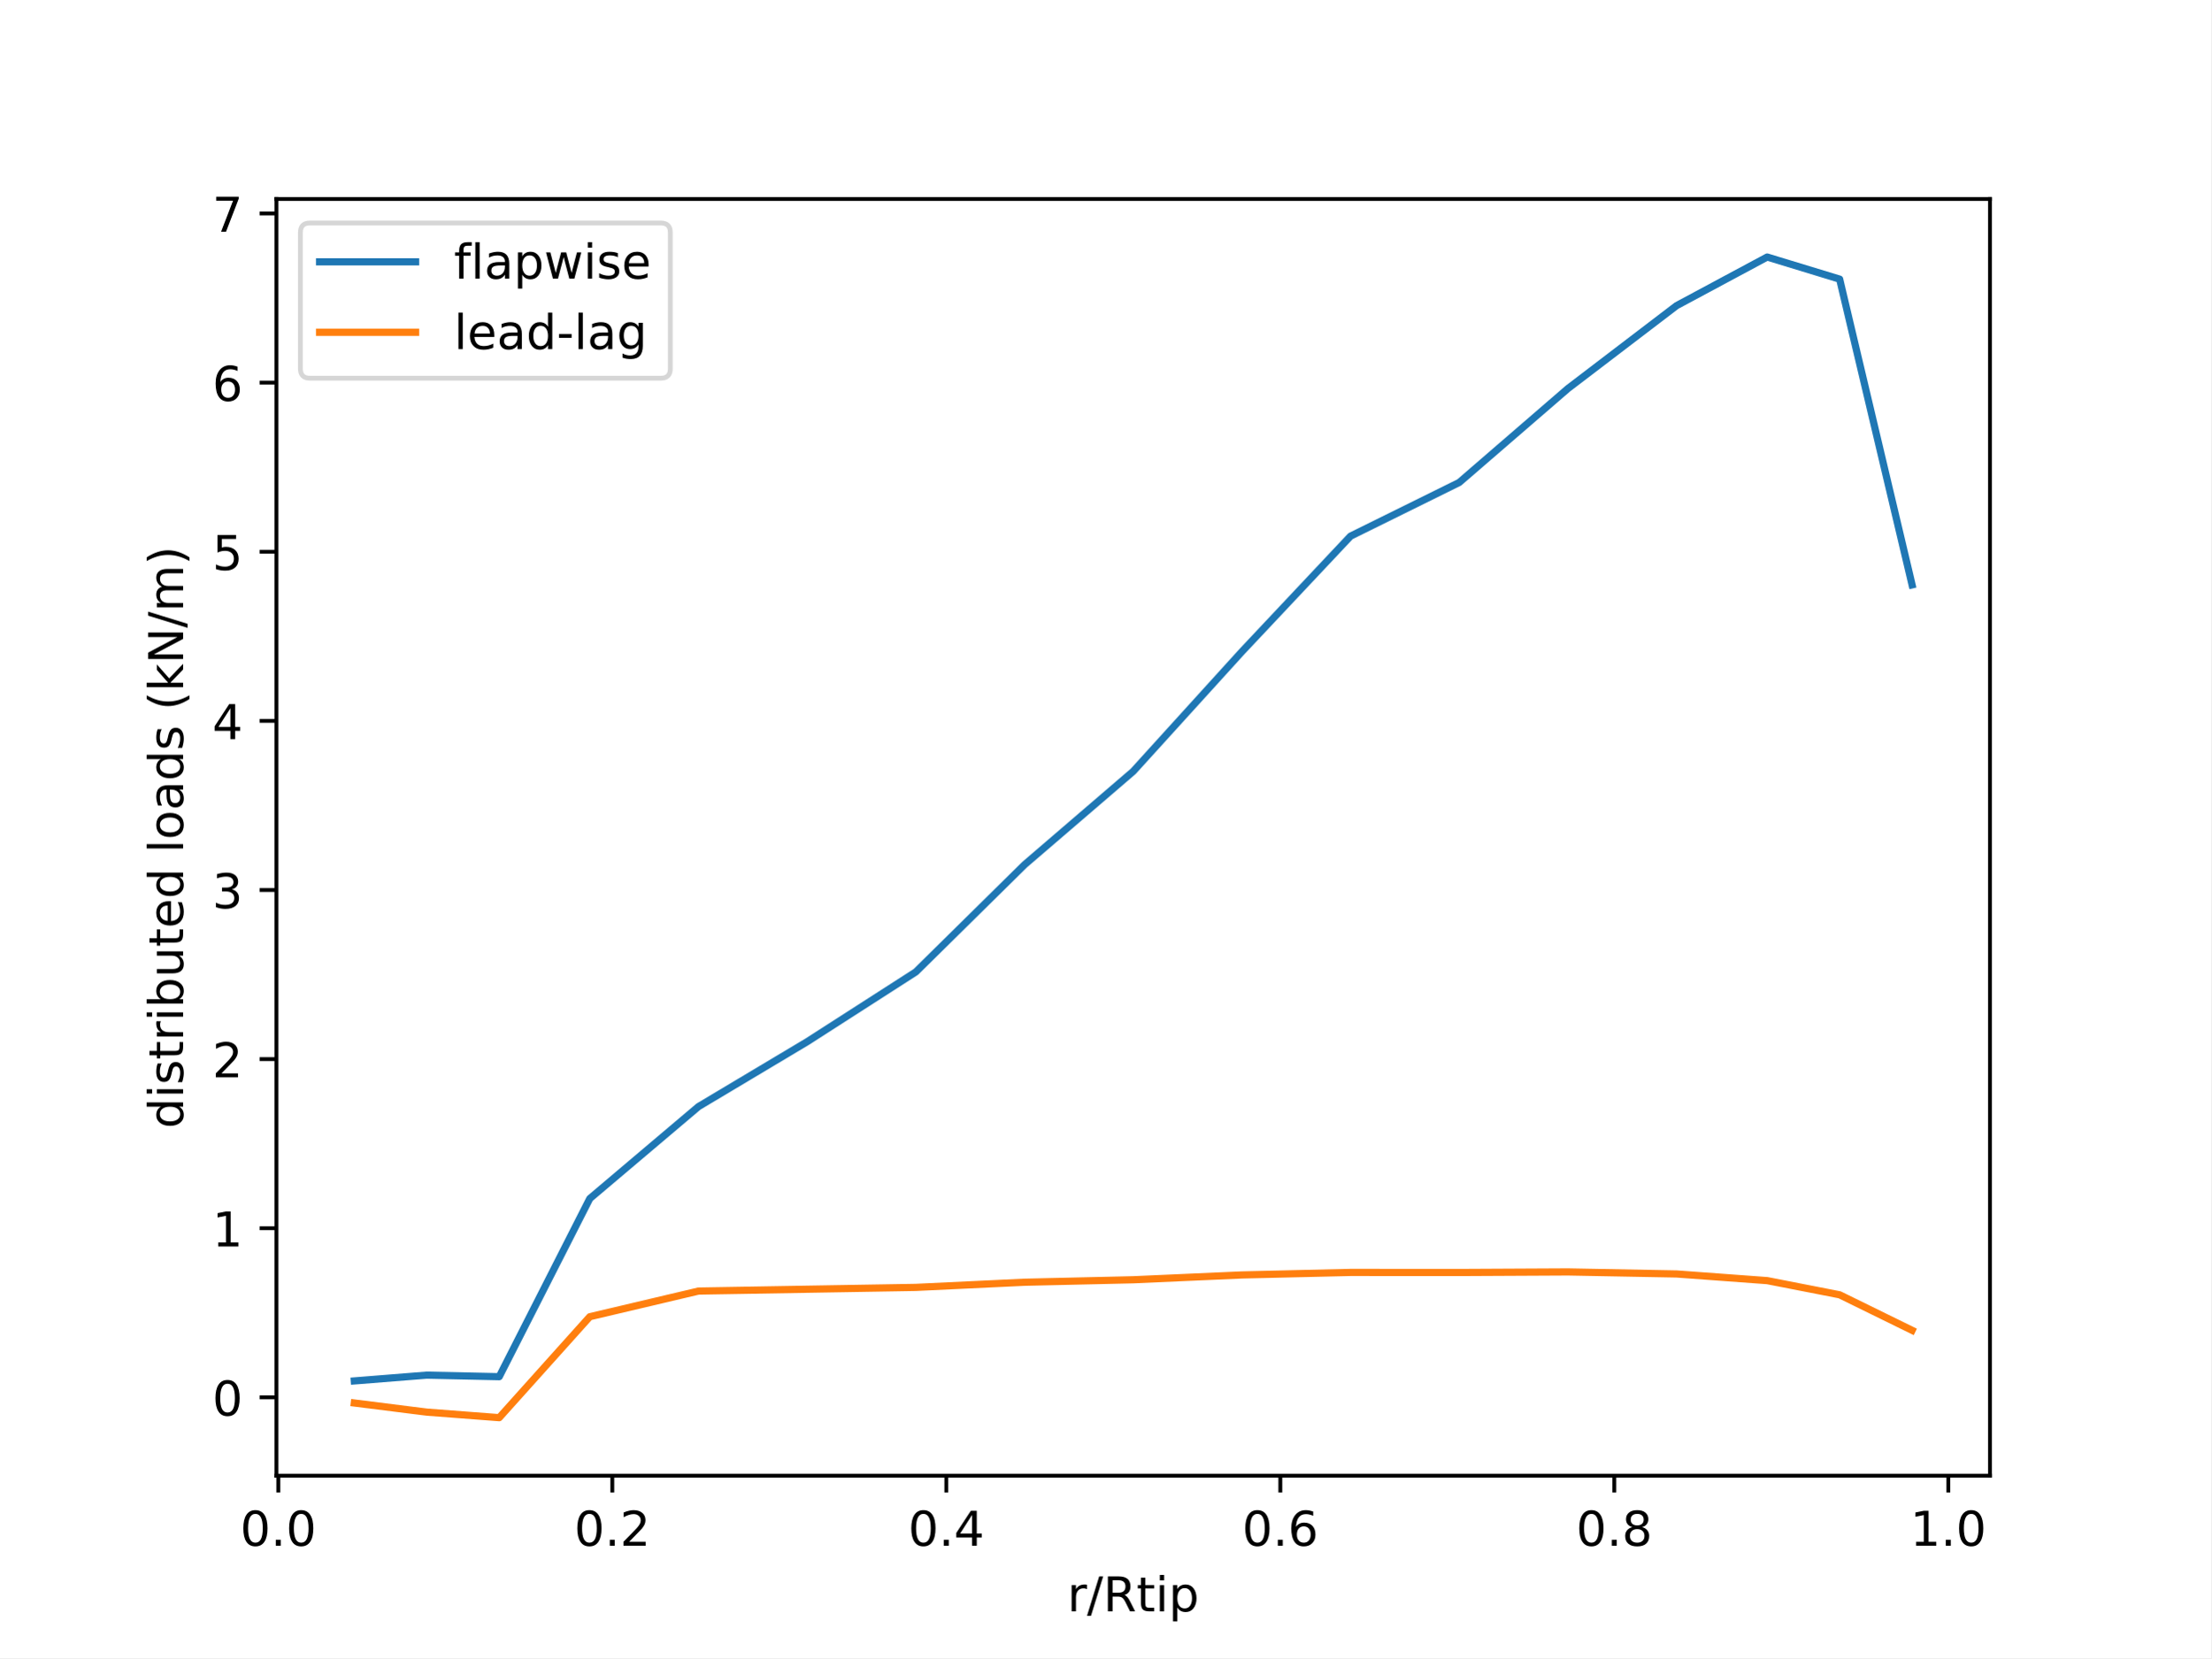
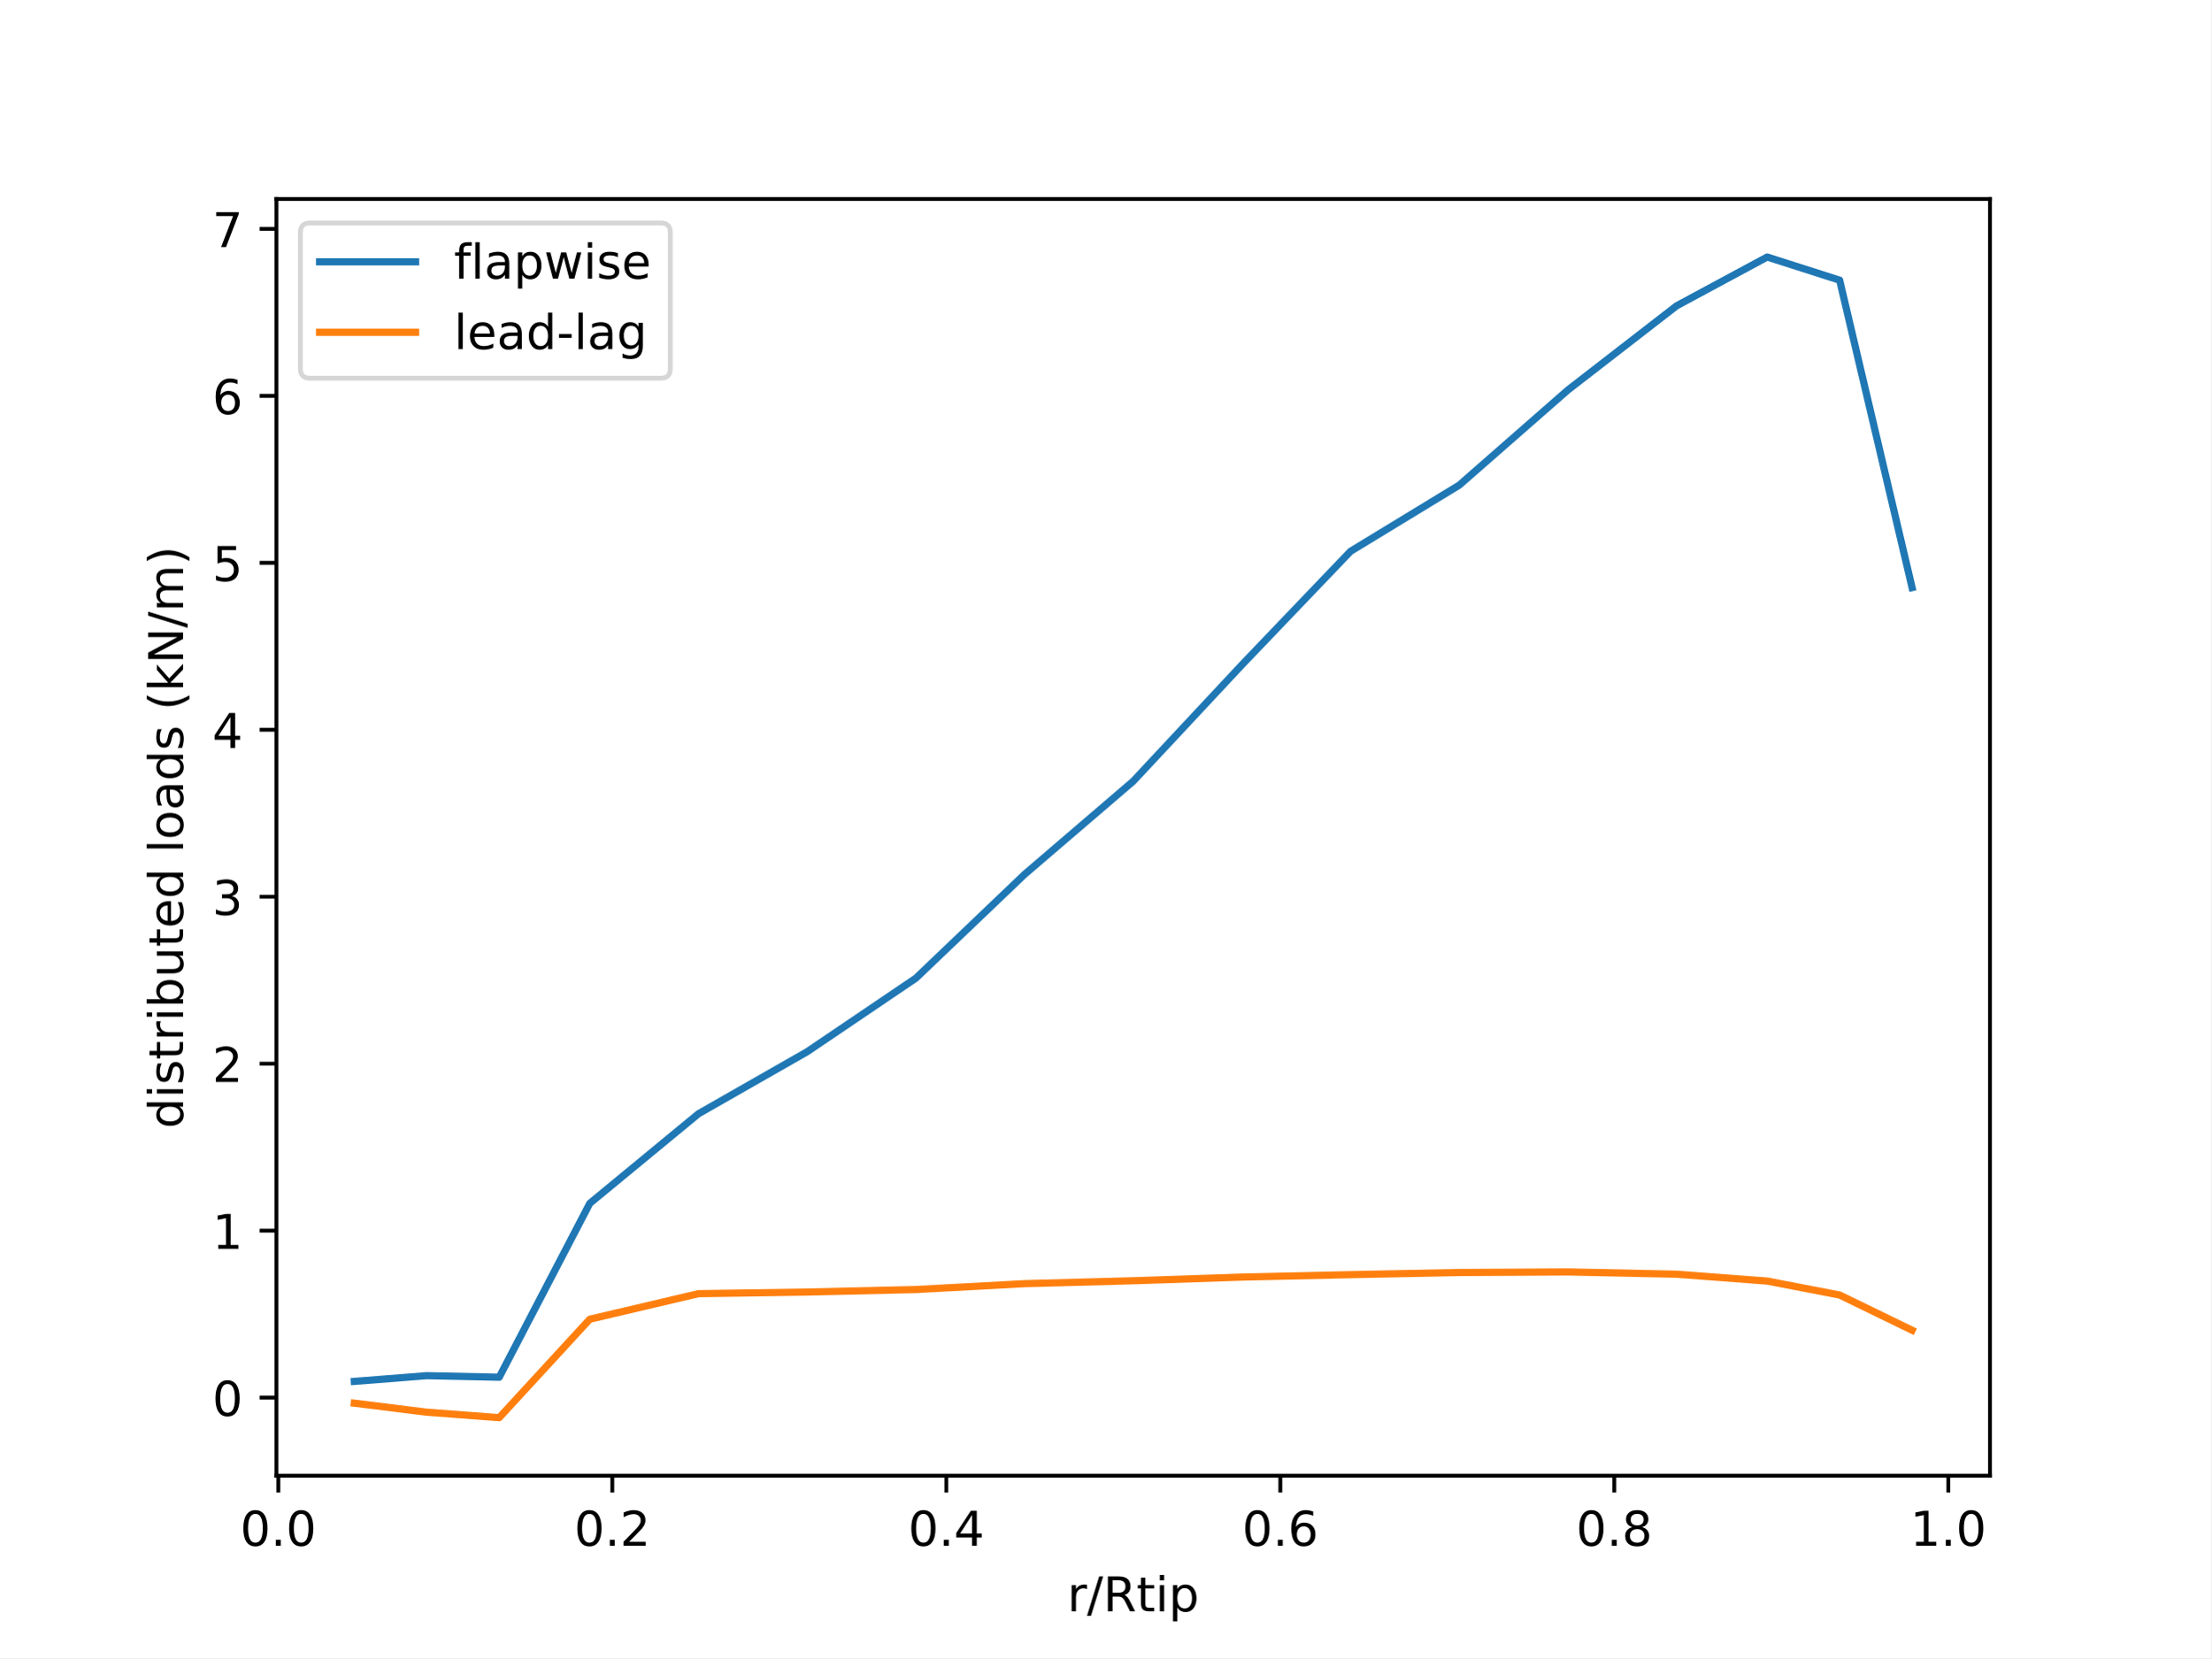
<svg xmlns="http://www.w3.org/2000/svg" xmlns:xlink="http://www.w3.org/1999/xlink" height="345.6pt" version="1.1" viewBox="0 0 460.8 345.6" width="460.8pt">
  <defs>
    <style type="text/css">
*{stroke-linecap:butt;stroke-linejoin:round;white-space:pre;}
  </style>
  </defs>
  <g id="figure_1">
    <g id="patch_1">
      <path d="M 0 345.6  L 460.8 345.6  L 460.8 0  L 0 0  z " style="fill:#ffffff;" />
    </g>
    <g id="axes_1">
      <g id="patch_2">
        <path d="M 57.6 307.584  L 414.72 307.584  L 414.72 41.472  L 57.6 41.472  z " style="fill:#ffffff;" />
      </g>
      <g id="matplotlib.axis_1">
        <g id="xtick_1">
          <g id="line2d_1">
            <defs>
-               <path d="M 0 0  L 0 3.5  " id="m297ac048e6" style="stroke:#000000;stroke-width:0.8;" />
-             </defs>
-             <g>
-               <use style="stroke:#000000;stroke-width:0.8;" x="57.996" xlink:href="#m297ac048e6" y="307.584" />
+               <path d="M 0 0  L 0 3.5  " id="ma2c16e2f78" style="stroke:#000000;stroke-width:0.8;" />
+             </defs>
+             <g>
+               <use style="stroke:#000000;stroke-width:0.8;" x="57.996" xlink:href="#ma2c16e2f78" y="307.584" />
            </g>
          </g>
          <g id="text_1">
            <defs>
              <path d="M 31.781 66.406  Q 24.172 66.406 20.328 58.906  Q 16.5 51.422 16.5 36.375  Q 16.5 21.391 20.328 13.891  Q 24.172 6.391 31.781 6.391  Q 39.453 6.391 43.281 13.891  Q 47.125 21.391 47.125 36.375  Q 47.125 51.422 43.281 58.906  Q 39.453 66.406 31.781 66.406  z M 31.781 74.219  Q 44.047 74.219 50.516 64.516  Q 56.984 54.828 56.984 36.375  Q 56.984 17.969 50.516 8.266  Q 44.047 -1.422 31.781 -1.422  Q 19.531 -1.422 13.062 8.266  Q 6.594 17.969 6.594 36.375  Q 6.594 54.828 13.062 64.516  Q 19.531 74.219 31.781 74.219  z " id="DejaVuSans-48" />
              <path d="M 10.688 12.406  L 21 12.406  L 21 0  L 10.688 0  z " id="DejaVuSans-46" />
            </defs>
            <g transform="translate(50.04416 322.1824)scale(0.1 -0.1)">
              <use xlink:href="#DejaVuSans-48" />
              <use x="63.623" xlink:href="#DejaVuSans-46" />
              <use x="95.41" xlink:href="#DejaVuSans-48" />
            </g>
          </g>
        </g>
        <g id="xtick_2">
          <g id="line2d_2">
            <g>
-               <use style="stroke:#000000;stroke-width:0.8;" x="127.604" xlink:href="#m297ac048e6" y="307.584" />
+               <use style="stroke:#000000;stroke-width:0.8;" x="127.604" xlink:href="#ma2c16e2f78" y="307.584" />
            </g>
          </g>
          <g id="text_2">
            <defs>
              <path d="M 19.188 8.297  L 53.609 8.297  L 53.609 0  L 7.328 0  L 7.328 8.297  Q 12.938 14.109 22.625 23.891  Q 32.328 33.688 34.812 36.531  Q 39.547 41.844 41.422 45.531  Q 43.312 49.219 43.312 52.781  Q 43.312 58.594 39.234 62.25  Q 35.156 65.922 28.609 65.922  Q 23.969 65.922 18.812 64.312  Q 13.672 62.703 7.812 59.422  L 7.812 69.391  Q 13.766 71.781 18.938 73  Q 24.125 74.219 28.422 74.219  Q 39.75 74.219 46.484 68.547  Q 53.219 62.891 53.219 53.422  Q 53.219 48.922 51.531 44.891  Q 49.859 40.875 45.406 35.406  Q 44.188 33.984 37.641 27.219  Q 31.109 20.453 19.188 8.297  z " id="DejaVuSans-50" />
            </defs>
            <g transform="translate(119.6525 322.1824)scale(0.1 -0.1)">
              <use xlink:href="#DejaVuSans-48" />
              <use x="63.623" xlink:href="#DejaVuSans-46" />
              <use x="95.41" xlink:href="#DejaVuSans-50" />
            </g>
          </g>
        </g>
        <g id="xtick_3">
          <g id="line2d_3">
            <g>
-               <use style="stroke:#000000;stroke-width:0.8;" x="197.212" xlink:href="#m297ac048e6" y="307.584" />
+               <use style="stroke:#000000;stroke-width:0.8;" x="197.212" xlink:href="#ma2c16e2f78" y="307.584" />
            </g>
          </g>
          <g id="text_3">
            <defs>
              <path d="M 37.797 64.312  L 12.891 25.391  L 37.797 25.391  z M 35.203 72.906  L 47.609 72.906  L 47.609 25.391  L 58.016 25.391  L 58.016 17.188  L 47.609 17.188  L 47.609 0  L 37.797 0  L 37.797 17.188  L 4.891 17.188  L 4.891 26.703  z " id="DejaVuSans-52" />
            </defs>
            <g transform="translate(189.2609 322.1824)scale(0.1 -0.1)">
              <use xlink:href="#DejaVuSans-48" />
              <use x="63.623" xlink:href="#DejaVuSans-46" />
              <use x="95.41" xlink:href="#DejaVuSans-52" />
            </g>
          </g>
        </g>
        <g id="xtick_4">
          <g id="line2d_4">
            <g>
-               <use style="stroke:#000000;stroke-width:0.8;" x="266.821" xlink:href="#m297ac048e6" y="307.584" />
+               <use style="stroke:#000000;stroke-width:0.8;" x="266.821" xlink:href="#ma2c16e2f78" y="307.584" />
            </g>
          </g>
          <g id="text_4">
            <defs>
              <path d="M 33.016 40.375  Q 26.375 40.375 22.484 35.828  Q 18.609 31.297 18.609 23.391  Q 18.609 15.531 22.484 10.953  Q 26.375 6.391 33.016 6.391  Q 39.656 6.391 43.531 10.953  Q 47.406 15.531 47.406 23.391  Q 47.406 31.297 43.531 35.828  Q 39.656 40.375 33.016 40.375  z M 52.594 71.297  L 52.594 62.312  Q 48.875 64.062 45.094 64.984  Q 41.312 65.922 37.594 65.922  Q 27.828 65.922 22.672 59.328  Q 17.531 52.734 16.797 39.406  Q 19.672 43.656 24.016 45.922  Q 28.375 48.188 33.594 48.188  Q 44.578 48.188 50.953 41.516  Q 57.328 34.859 57.328 23.391  Q 57.328 12.156 50.688 5.359  Q 44.047 -1.422 33.016 -1.422  Q 20.359 -1.422 13.672 8.266  Q 6.984 17.969 6.984 36.375  Q 6.984 53.656 15.188 63.938  Q 23.391 74.219 37.203 74.219  Q 40.922 74.219 44.703 73.484  Q 48.484 72.75 52.594 71.297  z " id="DejaVuSans-54" />
            </defs>
            <g transform="translate(258.8693 322.1824)scale(0.1 -0.1)">
              <use xlink:href="#DejaVuSans-48" />
              <use x="63.623" xlink:href="#DejaVuSans-46" />
              <use x="95.41" xlink:href="#DejaVuSans-54" />
            </g>
          </g>
        </g>
        <g id="xtick_5">
          <g id="line2d_5">
            <g>
-               <use style="stroke:#000000;stroke-width:0.8;" x="336.429" xlink:href="#m297ac048e6" y="307.584" />
+               <use style="stroke:#000000;stroke-width:0.8;" x="336.429" xlink:href="#ma2c16e2f78" y="307.584" />
            </g>
          </g>
          <g id="text_5">
            <defs>
              <path d="M 31.781 34.625  Q 24.75 34.625 20.719 30.859  Q 16.703 27.094 16.703 20.516  Q 16.703 13.922 20.719 10.156  Q 24.75 6.391 31.781 6.391  Q 38.812 6.391 42.859 10.172  Q 46.922 13.969 46.922 20.516  Q 46.922 27.094 42.891 30.859  Q 38.875 34.625 31.781 34.625  z M 21.922 38.812  Q 15.578 40.375 12.031 44.719  Q 8.5 49.078 8.5 55.328  Q 8.5 64.062 14.719 69.141  Q 20.953 74.219 31.781 74.219  Q 42.672 74.219 48.875 69.141  Q 55.078 64.062 55.078 55.328  Q 55.078 49.078 51.531 44.719  Q 48 40.375 41.703 38.812  Q 48.828 37.156 52.797 32.312  Q 56.781 27.484 56.781 20.516  Q 56.781 9.906 50.312 4.234  Q 43.844 -1.422 31.781 -1.422  Q 19.734 -1.422 13.25 4.234  Q 6.781 9.906 6.781 20.516  Q 6.781 27.484 10.781 32.312  Q 14.797 37.156 21.922 38.812  z M 18.312 54.391  Q 18.312 48.734 21.844 45.562  Q 25.391 42.391 31.781 42.391  Q 38.141 42.391 41.719 45.562  Q 45.312 48.734 45.312 54.391  Q 45.312 60.062 41.719 63.234  Q 38.141 66.406 31.781 66.406  Q 25.391 66.406 21.844 63.234  Q 18.312 60.062 18.312 54.391  z " id="DejaVuSans-56" />
            </defs>
            <g transform="translate(328.4776 322.1824)scale(0.1 -0.1)">
              <use xlink:href="#DejaVuSans-48" />
              <use x="63.623" xlink:href="#DejaVuSans-46" />
              <use x="95.41" xlink:href="#DejaVuSans-56" />
            </g>
          </g>
        </g>
        <g id="xtick_6">
          <g id="line2d_6">
            <g>
-               <use style="stroke:#000000;stroke-width:0.8;" x="406.038" xlink:href="#m297ac048e6" y="307.584" />
+               <use style="stroke:#000000;stroke-width:0.8;" x="406.038" xlink:href="#ma2c16e2f78" y="307.584" />
            </g>
          </g>
          <g id="text_6">
            <defs>
              <path d="M 12.406 8.297  L 28.516 8.297  L 28.516 63.922  L 10.984 60.406  L 10.984 69.391  L 28.422 72.906  L 38.281 72.906  L 38.281 8.297  L 54.391 8.297  L 54.391 0  L 12.406 0  z " id="DejaVuSans-49" />
            </defs>
            <g transform="translate(398.086 322.1824)scale(0.1 -0.1)">
              <use xlink:href="#DejaVuSans-49" />
              <use x="63.623" xlink:href="#DejaVuSans-46" />
              <use x="95.41" xlink:href="#DejaVuSans-48" />
            </g>
          </g>
        </g>
        <g id="text_7">
          <defs>
            <path d="M 41.109 46.297  Q 39.594 47.172 37.812 47.578  Q 36.031 48 33.891 48  Q 26.266 48 22.188 43.047  Q 18.109 38.094 18.109 28.812  L 18.109 0  L 9.078 0  L 9.078 54.688  L 18.109 54.688  L 18.109 46.188  Q 20.953 51.172 25.484 53.578  Q 30.031 56 36.531 56  Q 37.453 56 38.578 55.875  Q 39.703 55.766 41.062 55.516  z " id="DejaVuSans-114" />
            <path d="M 25.391 72.906  L 33.688 72.906  L 8.297 -9.281  L 0 -9.281  z " id="DejaVuSans-47" />
            <path d="M 44.391 34.188  Q 47.562 33.109 50.562 29.594  Q 53.562 26.078 56.594 19.922  L 66.609 0  L 56 0  L 46.688 18.703  Q 43.062 26.031 39.672 28.422  Q 36.281 30.812 30.422 30.812  L 19.672 30.812  L 19.672 0  L 9.812 0  L 9.812 72.906  L 32.078 72.906  Q 44.578 72.906 50.734 67.672  Q 56.891 62.453 56.891 51.906  Q 56.891 45.016 53.688 40.469  Q 50.484 35.938 44.391 34.188  z M 19.672 64.797  L 19.672 38.922  L 32.078 38.922  Q 39.203 38.922 42.844 42.219  Q 46.484 45.516 46.484 51.906  Q 46.484 58.297 42.844 61.547  Q 39.203 64.797 32.078 64.797  z " id="DejaVuSans-82" />
            <path d="M 18.312 70.219  L 18.312 54.688  L 36.812 54.688  L 36.812 47.703  L 18.312 47.703  L 18.312 18.016  Q 18.312 11.328 20.141 9.422  Q 21.969 7.516 27.594 7.516  L 36.812 7.516  L 36.812 0  L 27.594 0  Q 17.188 0 13.234 3.875  Q 9.281 7.766 9.281 18.016  L 9.281 47.703  L 2.688 47.703  L 2.688 54.688  L 9.281 54.688  L 9.281 70.219  z " id="DejaVuSans-116" />
            <path d="M 9.422 54.688  L 18.406 54.688  L 18.406 0  L 9.422 0  z M 9.422 75.984  L 18.406 75.984  L 18.406 64.594  L 9.422 64.594  z " id="DejaVuSans-105" />
            <path d="M 18.109 8.203  L 18.109 -20.797  L 9.078 -20.797  L 9.078 54.688  L 18.109 54.688  L 18.109 46.391  Q 20.953 51.266 25.266 53.625  Q 29.594 56 35.594 56  Q 45.562 56 51.781 48.094  Q 58.016 40.188 58.016 27.297  Q 58.016 14.406 51.781 6.484  Q 45.562 -1.422 35.594 -1.422  Q 29.594 -1.422 25.266 0.953  Q 20.953 3.328 18.109 8.203  z M 48.688 27.297  Q 48.688 37.203 44.609 42.844  Q 40.531 48.484 33.406 48.484  Q 26.266 48.484 22.188 42.844  Q 18.109 37.203 18.109 27.297  Q 18.109 17.391 22.188 11.75  Q 26.266 6.109 33.406 6.109  Q 40.531 6.109 44.609 11.75  Q 48.688 17.391 48.688 27.297  z " id="DejaVuSans-112" />
          </defs>
          <g transform="translate(222.4225 335.8606)scale(0.1 -0.1)">
            <use xlink:href="#DejaVuSans-114" />
            <use x="41.113" xlink:href="#DejaVuSans-47" />
            <use x="74.805" xlink:href="#DejaVuSans-82" />
            <use x="144.287" xlink:href="#DejaVuSans-116" />
            <use x="183.496" xlink:href="#DejaVuSans-105" />
            <use x="211.279" xlink:href="#DejaVuSans-112" />
          </g>
        </g>
      </g>
      <g id="matplotlib.axis_2">
        <g id="ytick_1">
          <g id="line2d_7">
            <defs>
-               <path d="M 0 0  L -3.5 0  " id="m841b302022" style="stroke:#000000;stroke-width:0.8;" />
-             </defs>
-             <g>
-               <use style="stroke:#000000;stroke-width:0.8;" x="57.6" xlink:href="#m841b302022" y="291.257" />
+               <path d="M 0 0  L -3.5 0  " id="m506416ab07" style="stroke:#000000;stroke-width:0.8;" />
+             </defs>
+             <g>
+               <use style="stroke:#000000;stroke-width:0.8;" x="57.6" xlink:href="#m506416ab07" y="291.311" />
            </g>
          </g>
          <g id="text_8">
-             <g transform="translate(44.2375 295.0563)scale(0.1 -0.1)">
+             <g transform="translate(44.2375 295.1104)scale(0.1 -0.1)">
              <use xlink:href="#DejaVuSans-48" />
            </g>
          </g>
        </g>
        <g id="ytick_2">
          <g id="line2d_8">
            <g>
-               <use style="stroke:#000000;stroke-width:0.8;" x="57.6" xlink:href="#m841b302022" y="256.005" />
+               <use style="stroke:#000000;stroke-width:0.8;" x="57.6" xlink:href="#m506416ab07" y="256.51" />
            </g>
          </g>
          <g id="text_9">
-             <g transform="translate(44.2375 259.8045)scale(0.1 -0.1)">
+             <g transform="translate(44.2375 260.3088)scale(0.1 -0.1)">
              <use xlink:href="#DejaVuSans-49" />
            </g>
          </g>
        </g>
        <g id="ytick_3">
          <g id="line2d_9">
            <g>
-               <use style="stroke:#000000;stroke-width:0.8;" x="57.6" xlink:href="#m841b302022" y="220.753" />
+               <use style="stroke:#000000;stroke-width:0.8;" x="57.6" xlink:href="#m506416ab07" y="221.708" />
            </g>
          </g>
          <g id="text_10">
-             <g transform="translate(44.2375 224.5527)scale(0.1 -0.1)">
+             <g transform="translate(44.2375 225.5072)scale(0.1 -0.1)">
              <use xlink:href="#DejaVuSans-50" />
            </g>
          </g>
        </g>
        <g id="ytick_4">
          <g id="line2d_10">
            <g>
-               <use style="stroke:#000000;stroke-width:0.8;" x="57.6" xlink:href="#m841b302022" y="185.502" />
+               <use style="stroke:#000000;stroke-width:0.8;" x="57.6" xlink:href="#m506416ab07" y="186.906" />
            </g>
          </g>
          <g id="text_11">
            <defs>
              <path d="M 40.578 39.312  Q 47.656 37.797 51.625 33  Q 55.609 28.219 55.609 21.188  Q 55.609 10.406 48.188 4.484  Q 40.766 -1.422 27.094 -1.422  Q 22.516 -1.422 17.656 -0.516  Q 12.797 0.391 7.625 2.203  L 7.625 11.719  Q 11.719 9.328 16.594 8.109  Q 21.484 6.891 26.812 6.891  Q 36.078 6.891 40.938 10.547  Q 45.797 14.203 45.797 21.188  Q 45.797 27.641 41.281 31.266  Q 36.766 34.906 28.719 34.906  L 20.219 34.906  L 20.219 43.016  L 29.109 43.016  Q 36.375 43.016 40.234 45.922  Q 44.094 48.828 44.094 54.297  Q 44.094 59.906 40.109 62.906  Q 36.141 65.922 28.719 65.922  Q 24.656 65.922 20.016 65.031  Q 15.375 64.156 9.812 62.312  L 9.812 71.094  Q 15.438 72.656 20.344 73.438  Q 25.25 74.219 29.594 74.219  Q 40.828 74.219 47.359 69.109  Q 53.906 64.016 53.906 55.328  Q 53.906 49.266 50.438 45.094  Q 46.969 40.922 40.578 39.312  z " id="DejaVuSans-51" />
            </defs>
-             <g transform="translate(44.2375 189.3009)scale(0.1 -0.1)">
+             <g transform="translate(44.2375 190.7056)scale(0.1 -0.1)">
              <use xlink:href="#DejaVuSans-51" />
            </g>
          </g>
        </g>
        <g id="ytick_5">
          <g id="line2d_11">
            <g>
-               <use style="stroke:#000000;stroke-width:0.8;" x="57.6" xlink:href="#m841b302022" y="150.25" />
+               <use style="stroke:#000000;stroke-width:0.8;" x="57.6" xlink:href="#m506416ab07" y="152.105" />
            </g>
          </g>
          <g id="text_12">
-             <g transform="translate(44.2375 154.049)scale(0.1 -0.1)">
+             <g transform="translate(44.2375 155.904)scale(0.1 -0.1)">
              <use xlink:href="#DejaVuSans-52" />
            </g>
          </g>
        </g>
        <g id="ytick_6">
          <g id="line2d_12">
            <g>
-               <use style="stroke:#000000;stroke-width:0.8;" x="57.6" xlink:href="#m841b302022" y="114.998" />
+               <use style="stroke:#000000;stroke-width:0.8;" x="57.6" xlink:href="#m506416ab07" y="117.303" />
            </g>
          </g>
          <g id="text_13">
            <defs>
              <path d="M 10.797 72.906  L 49.516 72.906  L 49.516 64.594  L 19.828 64.594  L 19.828 46.734  Q 21.969 47.469 24.109 47.828  Q 26.266 48.188 28.422 48.188  Q 40.625 48.188 47.75 41.5  Q 54.891 34.812 54.891 23.391  Q 54.891 11.625 47.562 5.094  Q 40.234 -1.422 26.906 -1.422  Q 22.312 -1.422 17.547 -0.641  Q 12.797 0.141 7.719 1.703  L 7.719 11.625  Q 12.109 9.234 16.797 8.062  Q 21.484 6.891 26.703 6.891  Q 35.156 6.891 40.078 11.328  Q 45.016 15.766 45.016 23.391  Q 45.016 31 40.078 35.438  Q 35.156 39.891 26.703 39.891  Q 22.75 39.891 18.812 39.016  Q 14.891 38.141 10.797 36.281  z " id="DejaVuSans-53" />
            </defs>
-             <g transform="translate(44.2375 118.7972)scale(0.1 -0.1)">
+             <g transform="translate(44.2375 121.1024)scale(0.1 -0.1)">
              <use xlink:href="#DejaVuSans-53" />
            </g>
          </g>
        </g>
        <g id="ytick_7">
          <g id="line2d_13">
            <g>
-               <use style="stroke:#000000;stroke-width:0.8;" x="57.6" xlink:href="#m841b302022" y="79.746" />
+               <use style="stroke:#000000;stroke-width:0.8;" x="57.6" xlink:href="#m506416ab07" y="82.502" />
            </g>
          </g>
          <g id="text_14">
-             <g transform="translate(44.2375 83.5454)scale(0.1 -0.1)">
+             <g transform="translate(44.2375 86.30083)scale(0.1 -0.1)">
              <use xlink:href="#DejaVuSans-54" />
            </g>
          </g>
        </g>
        <g id="ytick_8">
          <g id="line2d_14">
            <g>
-               <use style="stroke:#000000;stroke-width:0.8;" x="57.6" xlink:href="#m841b302022" y="44.494" />
+               <use style="stroke:#000000;stroke-width:0.8;" x="57.6" xlink:href="#m506416ab07" y="47.7" />
            </g>
          </g>
          <g id="text_15">
            <defs>
              <path d="M 8.203 72.906  L 55.078 72.906  L 55.078 68.703  L 28.609 0  L 18.312 0  L 43.219 64.594  L 8.203 64.594  z " id="DejaVuSans-55" />
            </defs>
-             <g transform="translate(44.2375 48.29358)scale(0.1 -0.1)">
+             <g transform="translate(44.2375 51.49924)scale(0.1 -0.1)">
              <use xlink:href="#DejaVuSans-55" />
            </g>
          </g>
        </g>
        <g id="text_16">
          <defs>
            <path d="M 45.406 46.391  L 45.406 75.984  L 54.391 75.984  L 54.391 0  L 45.406 0  L 45.406 8.203  Q 42.578 3.328 38.25 0.953  Q 33.938 -1.422 27.875 -1.422  Q 17.969 -1.422 11.734 6.484  Q 5.516 14.406 5.516 27.297  Q 5.516 40.188 11.734 48.094  Q 17.969 56 27.875 56  Q 33.938 56 38.25 53.625  Q 42.578 51.266 45.406 46.391  z M 14.797 27.297  Q 14.797 17.391 18.875 11.75  Q 22.953 6.109 30.078 6.109  Q 37.203 6.109 41.297 11.75  Q 45.406 17.391 45.406 27.297  Q 45.406 37.203 41.297 42.844  Q 37.203 48.484 30.078 48.484  Q 22.953 48.484 18.875 42.844  Q 14.797 37.203 14.797 27.297  z " id="DejaVuSans-100" />
            <path d="M 44.281 53.078  L 44.281 44.578  Q 40.484 46.531 36.375 47.5  Q 32.281 48.484 27.875 48.484  Q 21.188 48.484 17.844 46.438  Q 14.5 44.391 14.5 40.281  Q 14.5 37.156 16.891 35.375  Q 19.281 33.594 26.516 31.984  L 29.594 31.297  Q 39.156 29.25 43.188 25.516  Q 47.219 21.781 47.219 15.094  Q 47.219 7.469 41.188 3.016  Q 35.156 -1.422 24.609 -1.422  Q 20.219 -1.422 15.453 -0.562  Q 10.688 0.297 5.422 2  L 5.422 11.281  Q 10.406 8.688 15.234 7.391  Q 20.062 6.109 24.812 6.109  Q 31.156 6.109 34.562 8.281  Q 37.984 10.453 37.984 14.406  Q 37.984 18.062 35.516 20.016  Q 33.062 21.969 24.703 23.781  L 21.578 24.516  Q 13.234 26.266 9.516 29.906  Q 5.812 33.547 5.812 39.891  Q 5.812 47.609 11.281 51.797  Q 16.75 56 26.812 56  Q 31.781 56 36.172 55.266  Q 40.578 54.547 44.281 53.078  z " id="DejaVuSans-115" />
            <path d="M 48.688 27.297  Q 48.688 37.203 44.609 42.844  Q 40.531 48.484 33.406 48.484  Q 26.266 48.484 22.188 42.844  Q 18.109 37.203 18.109 27.297  Q 18.109 17.391 22.188 11.75  Q 26.266 6.109 33.406 6.109  Q 40.531 6.109 44.609 11.75  Q 48.688 17.391 48.688 27.297  z M 18.109 46.391  Q 20.953 51.266 25.266 53.625  Q 29.594 56 35.594 56  Q 45.562 56 51.781 48.094  Q 58.016 40.188 58.016 27.297  Q 58.016 14.406 51.781 6.484  Q 45.562 -1.422 35.594 -1.422  Q 29.594 -1.422 25.266 0.953  Q 20.953 3.328 18.109 8.203  L 18.109 0  L 9.078 0  L 9.078 75.984  L 18.109 75.984  z " id="DejaVuSans-98" />
            <path d="M 8.5 21.578  L 8.5 54.688  L 17.484 54.688  L 17.484 21.922  Q 17.484 14.156 20.5 10.266  Q 23.531 6.391 29.594 6.391  Q 36.859 6.391 41.078 11.031  Q 45.312 15.672 45.312 23.688  L 45.312 54.688  L 54.297 54.688  L 54.297 0  L 45.312 0  L 45.312 8.406  Q 42.047 3.422 37.719 1  Q 33.406 -1.422 27.688 -1.422  Q 18.266 -1.422 13.375 4.438  Q 8.5 10.297 8.5 21.578  z M 31.109 56  z " id="DejaVuSans-117" />
            <path d="M 56.203 29.594  L 56.203 25.203  L 14.891 25.203  Q 15.484 15.922 20.484 11.062  Q 25.484 6.203 34.422 6.203  Q 39.594 6.203 44.453 7.469  Q 49.312 8.734 54.109 11.281  L 54.109 2.781  Q 49.266 0.734 44.188 -0.344  Q 39.109 -1.422 33.891 -1.422  Q 20.797 -1.422 13.156 6.188  Q 5.516 13.812 5.516 26.812  Q 5.516 40.234 12.766 48.109  Q 20.016 56 32.328 56  Q 43.359 56 49.781 48.891  Q 56.203 41.797 56.203 29.594  z M 47.219 32.234  Q 47.125 39.594 43.094 43.984  Q 39.062 48.391 32.422 48.391  Q 24.906 48.391 20.391 44.141  Q 15.875 39.891 15.188 32.172  z " id="DejaVuSans-101" />
            <path id="DejaVuSans-32" />
            <path d="M 9.422 75.984  L 18.406 75.984  L 18.406 0  L 9.422 0  z " id="DejaVuSans-108" />
            <path d="M 30.609 48.391  Q 23.391 48.391 19.188 42.75  Q 14.984 37.109 14.984 27.297  Q 14.984 17.484 19.156 11.844  Q 23.344 6.203 30.609 6.203  Q 37.797 6.203 41.984 11.859  Q 46.188 17.531 46.188 27.297  Q 46.188 37.016 41.984 42.703  Q 37.797 48.391 30.609 48.391  z M 30.609 56  Q 42.328 56 49.016 48.375  Q 55.719 40.766 55.719 27.297  Q 55.719 13.875 49.016 6.219  Q 42.328 -1.422 30.609 -1.422  Q 18.844 -1.422 12.172 6.219  Q 5.516 13.875 5.516 27.297  Q 5.516 40.766 12.172 48.375  Q 18.844 56 30.609 56  z " id="DejaVuSans-111" />
            <path d="M 34.281 27.484  Q 23.391 27.484 19.188 25  Q 14.984 22.516 14.984 16.5  Q 14.984 11.719 18.141 8.906  Q 21.297 6.109 26.703 6.109  Q 34.188 6.109 38.703 11.406  Q 43.219 16.703 43.219 25.484  L 43.219 27.484  z M 52.203 31.203  L 52.203 0  L 43.219 0  L 43.219 8.297  Q 40.141 3.328 35.547 0.953  Q 30.953 -1.422 24.312 -1.422  Q 15.922 -1.422 10.953 3.297  Q 6 8.016 6 15.922  Q 6 25.141 12.172 29.828  Q 18.359 34.516 30.609 34.516  L 43.219 34.516  L 43.219 35.406  Q 43.219 41.609 39.141 45  Q 35.062 48.391 27.688 48.391  Q 23 48.391 18.547 47.266  Q 14.109 46.141 10.016 43.891  L 10.016 52.203  Q 14.938 54.109 19.578 55.047  Q 24.219 56 28.609 56  Q 40.484 56 46.344 49.844  Q 52.203 43.703 52.203 31.203  z " id="DejaVuSans-97" />
            <path d="M 31 75.875  Q 24.469 64.656 21.281 53.656  Q 18.109 42.672 18.109 31.391  Q 18.109 20.125 21.312 9.062  Q 24.516 -2 31 -13.188  L 23.188 -13.188  Q 15.875 -1.703 12.234 9.375  Q 8.594 20.453 8.594 31.391  Q 8.594 42.281 12.203 53.312  Q 15.828 64.359 23.188 75.875  z " id="DejaVuSans-40" />
            <path d="M 9.078 75.984  L 18.109 75.984  L 18.109 31.109  L 44.922 54.688  L 56.391 54.688  L 27.391 29.109  L 57.625 0  L 45.906 0  L 18.109 26.703  L 18.109 0  L 9.078 0  z " id="DejaVuSans-107" />
            <path d="M 9.812 72.906  L 23.094 72.906  L 55.422 11.922  L 55.422 72.906  L 64.984 72.906  L 64.984 0  L 51.703 0  L 19.391 60.984  L 19.391 0  L 9.812 0  z " id="DejaVuSans-78" />
            <path d="M 52 44.188  Q 55.375 50.25 60.062 53.125  Q 64.75 56 71.094 56  Q 79.641 56 84.281 50.016  Q 88.922 44.047 88.922 33.016  L 88.922 0  L 79.891 0  L 79.891 32.719  Q 79.891 40.578 77.094 44.375  Q 74.312 48.188 68.609 48.188  Q 61.625 48.188 57.562 43.547  Q 53.516 38.922 53.516 30.906  L 53.516 0  L 44.484 0  L 44.484 32.719  Q 44.484 40.625 41.703 44.406  Q 38.922 48.188 33.109 48.188  Q 26.219 48.188 22.156 43.531  Q 18.109 38.875 18.109 30.906  L 18.109 0  L 9.078 0  L 9.078 54.688  L 18.109 54.688  L 18.109 46.188  Q 21.188 51.219 25.484 53.609  Q 29.781 56 35.688 56  Q 41.656 56 45.828 52.969  Q 50 49.953 52 44.188  z " id="DejaVuSans-109" />
            <path d="M 8.016 75.875  L 15.828 75.875  Q 23.141 64.359 26.781 53.312  Q 30.422 42.281 30.422 31.391  Q 30.422 20.453 26.781 9.375  Q 23.141 -1.703 15.828 -13.188  L 8.016 -13.188  Q 14.5 -2 17.703 9.062  Q 20.906 20.125 20.906 31.391  Q 20.906 42.672 17.703 53.656  Q 14.5 64.656 8.016 75.875  z " id="DejaVuSans-41" />
          </defs>
          <g transform="translate(38.15781 235.2163)rotate(-90)scale(0.1 -0.1)">
            <use xlink:href="#DejaVuSans-100" />
            <use x="63.477" xlink:href="#DejaVuSans-105" />
            <use x="91.26" xlink:href="#DejaVuSans-115" />
            <use x="143.359" xlink:href="#DejaVuSans-116" />
            <use x="182.568" xlink:href="#DejaVuSans-114" />
            <use x="223.682" xlink:href="#DejaVuSans-105" />
            <use x="251.465" xlink:href="#DejaVuSans-98" />
            <use x="314.941" xlink:href="#DejaVuSans-117" />
            <use x="378.32" xlink:href="#DejaVuSans-116" />
            <use x="417.529" xlink:href="#DejaVuSans-101" />
            <use x="479.053" xlink:href="#DejaVuSans-100" />
            <use x="542.529" xlink:href="#DejaVuSans-32" />
            <use x="574.316" xlink:href="#DejaVuSans-108" />
            <use x="602.1" xlink:href="#DejaVuSans-111" />
            <use x="663.281" xlink:href="#DejaVuSans-97" />
            <use x="724.561" xlink:href="#DejaVuSans-100" />
            <use x="788.037" xlink:href="#DejaVuSans-115" />
            <use x="840.137" xlink:href="#DejaVuSans-32" />
            <use x="871.924" xlink:href="#DejaVuSans-40" />
            <use x="910.938" xlink:href="#DejaVuSans-107" />
            <use x="968.848" xlink:href="#DejaVuSans-78" />
            <use x="1043.652" xlink:href="#DejaVuSans-47" />
            <use x="1077.344" xlink:href="#DejaVuSans-109" />
            <use x="1174.756" xlink:href="#DejaVuSans-41" />
          </g>
        </g>
      </g>
      <g id="line2d_15">
-         <path clip-path="url(#p818773cf2d)" d="M 73.833 287.831  L 88.933 286.622  L 104.033 286.949  L 122.908 249.825  L 145.559 230.654  L 168.209 217.129  L 190.859 202.58  L 213.51 180.237  L 236.16 160.776  L 258.81 135.826  L 281.461 111.744  L 304.111 100.555  L 326.761 80.98  L 349.412 63.699  L 368.287 53.568  L 383.387 58.175  L 398.487 121.9  " style="fill:none;stroke:#1f77b4;stroke-linecap:square;stroke-width:1.5;" />
+         <path clip-path="url(#p4210078d00)" d="M 73.833 287.929  L 88.933 286.735  L 104.033 287.058  L 122.908 250.82  L 145.559 232.144  L 168.209 219.215  L 190.859 203.89  L 213.51 182.256  L 236.16 162.835  L 258.81 138.579  L 281.461 114.905  L 304.111 101.115  L 326.761 81.281  L 349.412 63.739  L 368.287 53.568  L 383.387 58.396  L 398.487 122.469  " style="fill:none;stroke:#1f77b4;stroke-linecap:square;stroke-width:1.5;" />
      </g>
      <g id="line2d_16">
-         <path clip-path="url(#p818773cf2d)" d="M 73.833 292.428  L 88.933 294.334  L 104.033 295.488  L 122.908 274.448  L 145.559 269.103  L 168.209 268.716  L 190.859 268.333  L 213.51 267.261  L 236.16 266.743  L 258.81 265.741  L 281.461 265.215  L 304.111 265.229  L 326.761 265.112  L 349.412 265.537  L 368.287 266.924  L 383.387 269.879  L 398.487 277.288  " style="fill:none;stroke:#ff7f0e;stroke-linecap:square;stroke-width:1.5;" />
+         <path clip-path="url(#p4210078d00)" d="M 73.833 292.467  L 88.933 294.348  L 104.033 295.488  L 122.908 274.967  L 145.559 269.643  L 168.209 269.306  L 190.859 268.78  L 213.51 267.559  L 236.16 266.951  L 258.81 266.189  L 281.461 265.678  L 304.111 265.231  L 326.761 265.109  L 349.412 265.584  L 368.287 267.015  L 383.387 269.925  L 398.487 277.268  " style="fill:none;stroke:#ff7f0e;stroke-linecap:square;stroke-width:1.5;" />
      </g>
      <g id="patch_3">
        <path d="M 57.6 307.584  L 57.6 41.472  " style="fill:none;stroke:#000000;stroke-linecap:square;stroke-linejoin:miter;stroke-width:0.8;" />
      </g>
      <g id="patch_4">
        <path d="M 414.72 307.584  L 414.72 41.472  " style="fill:none;stroke:#000000;stroke-linecap:square;stroke-linejoin:miter;stroke-width:0.8;" />
      </g>
      <g id="patch_5">
        <path d="M 57.6 307.584  L 414.72 307.584  " style="fill:none;stroke:#000000;stroke-linecap:square;stroke-linejoin:miter;stroke-width:0.8;" />
      </g>
      <g id="patch_6">
        <path d="M 57.6 41.472  L 414.72 41.472  " style="fill:none;stroke:#000000;stroke-linecap:square;stroke-linejoin:miter;stroke-width:0.8;" />
      </g>
      <g id="legend_1">
        <g id="patch_7">
          <path d="M 64.6 78.828  L 137.694 78.828  Q 139.694 78.828 139.694 76.828  L 139.694 48.472  Q 139.694 46.472 137.694 46.472  L 64.6 46.472  Q 62.6 46.472 62.6 48.472  L 62.6 76.828  Q 62.6 78.828 64.6 78.828  z " style="fill:#ffffff;opacity:0.8;stroke:#cccccc;stroke-linejoin:miter;" />
        </g>
        <g id="line2d_17">
          <path d="M 66.6 54.57  L 86.6 54.57  " style="fill:none;stroke:#1f77b4;stroke-linecap:square;stroke-width:1.5;" />
        </g>
        <g id="line2d_18" />
        <g id="text_17">
          <defs>
            <path d="M 37.109 75.984  L 37.109 68.5  L 28.516 68.5  Q 23.688 68.5 21.797 66.547  Q 19.922 64.594 19.922 59.516  L 19.922 54.688  L 34.719 54.688  L 34.719 47.703  L 19.922 47.703  L 19.922 0  L 10.891 0  L 10.891 47.703  L 2.297 47.703  L 2.297 54.688  L 10.891 54.688  L 10.891 58.5  Q 10.891 67.625 15.141 71.797  Q 19.391 75.984 28.609 75.984  z " id="DejaVuSans-102" />
            <path d="M 4.203 54.688  L 13.188 54.688  L 24.422 12.016  L 35.594 54.688  L 46.188 54.688  L 57.422 12.016  L 68.609 54.688  L 77.594 54.688  L 63.281 0  L 52.688 0  L 40.922 44.828  L 29.109 0  L 18.5 0  z " id="DejaVuSans-119" />
          </defs>
          <g transform="translate(94.6 58.07044)scale(0.1 -0.1)">
            <use xlink:href="#DejaVuSans-102" />
            <use x="35.205" xlink:href="#DejaVuSans-108" />
            <use x="62.988" xlink:href="#DejaVuSans-97" />
            <use x="124.268" xlink:href="#DejaVuSans-112" />
            <use x="187.744" xlink:href="#DejaVuSans-119" />
            <use x="269.531" xlink:href="#DejaVuSans-105" />
            <use x="297.314" xlink:href="#DejaVuSans-115" />
            <use x="349.414" xlink:href="#DejaVuSans-101" />
          </g>
        </g>
        <g id="line2d_19">
          <path d="M 66.6 69.249  L 86.6 69.249  " style="fill:none;stroke:#ff7f0e;stroke-linecap:square;stroke-width:1.5;" />
        </g>
        <g id="line2d_20" />
        <g id="text_18">
          <defs>
            <path d="M 4.891 31.391  L 31.203 31.391  L 31.203 23.391  L 4.891 23.391  z " id="DejaVuSans-45" />
            <path d="M 45.406 27.984  Q 45.406 37.75 41.375 43.109  Q 37.359 48.484 30.078 48.484  Q 22.859 48.484 18.828 43.109  Q 14.797 37.75 14.797 27.984  Q 14.797 18.266 18.828 12.891  Q 22.859 7.516 30.078 7.516  Q 37.359 7.516 41.375 12.891  Q 45.406 18.266 45.406 27.984  z M 54.391 6.781  Q 54.391 -7.172 48.188 -13.984  Q 42 -20.797 29.203 -20.797  Q 24.469 -20.797 20.266 -20.094  Q 16.062 -19.391 12.109 -17.922  L 12.109 -9.188  Q 16.062 -11.328 19.922 -12.344  Q 23.781 -13.375 27.781 -13.375  Q 36.625 -13.375 41.016 -8.766  Q 45.406 -4.156 45.406 5.172  L 45.406 9.625  Q 42.625 4.781 38.281 2.391  Q 33.938 0 27.875 0  Q 17.828 0 11.672 7.656  Q 5.516 15.328 5.516 27.984  Q 5.516 40.672 11.672 48.328  Q 17.828 56 27.875 56  Q 33.938 56 38.281 53.609  Q 42.625 51.219 45.406 46.391  L 45.406 54.688  L 54.391 54.688  z " id="DejaVuSans-103" />
          </defs>
          <g transform="translate(94.6 72.74856)scale(0.1 -0.1)">
            <use xlink:href="#DejaVuSans-108" />
            <use x="27.783" xlink:href="#DejaVuSans-101" />
            <use x="89.307" xlink:href="#DejaVuSans-97" />
            <use x="150.586" xlink:href="#DejaVuSans-100" />
            <use x="214.062" xlink:href="#DejaVuSans-45" />
            <use x="250.146" xlink:href="#DejaVuSans-108" />
            <use x="277.93" xlink:href="#DejaVuSans-97" />
            <use x="339.209" xlink:href="#DejaVuSans-103" />
          </g>
        </g>
      </g>
    </g>
  </g>
  <defs>
-     <clipPath id="p818773cf2d">
+     <clipPath id="p4210078d00">
      <rect height="266.112" width="357.12" x="57.6" y="41.472" />
    </clipPath>
  </defs>
</svg>
